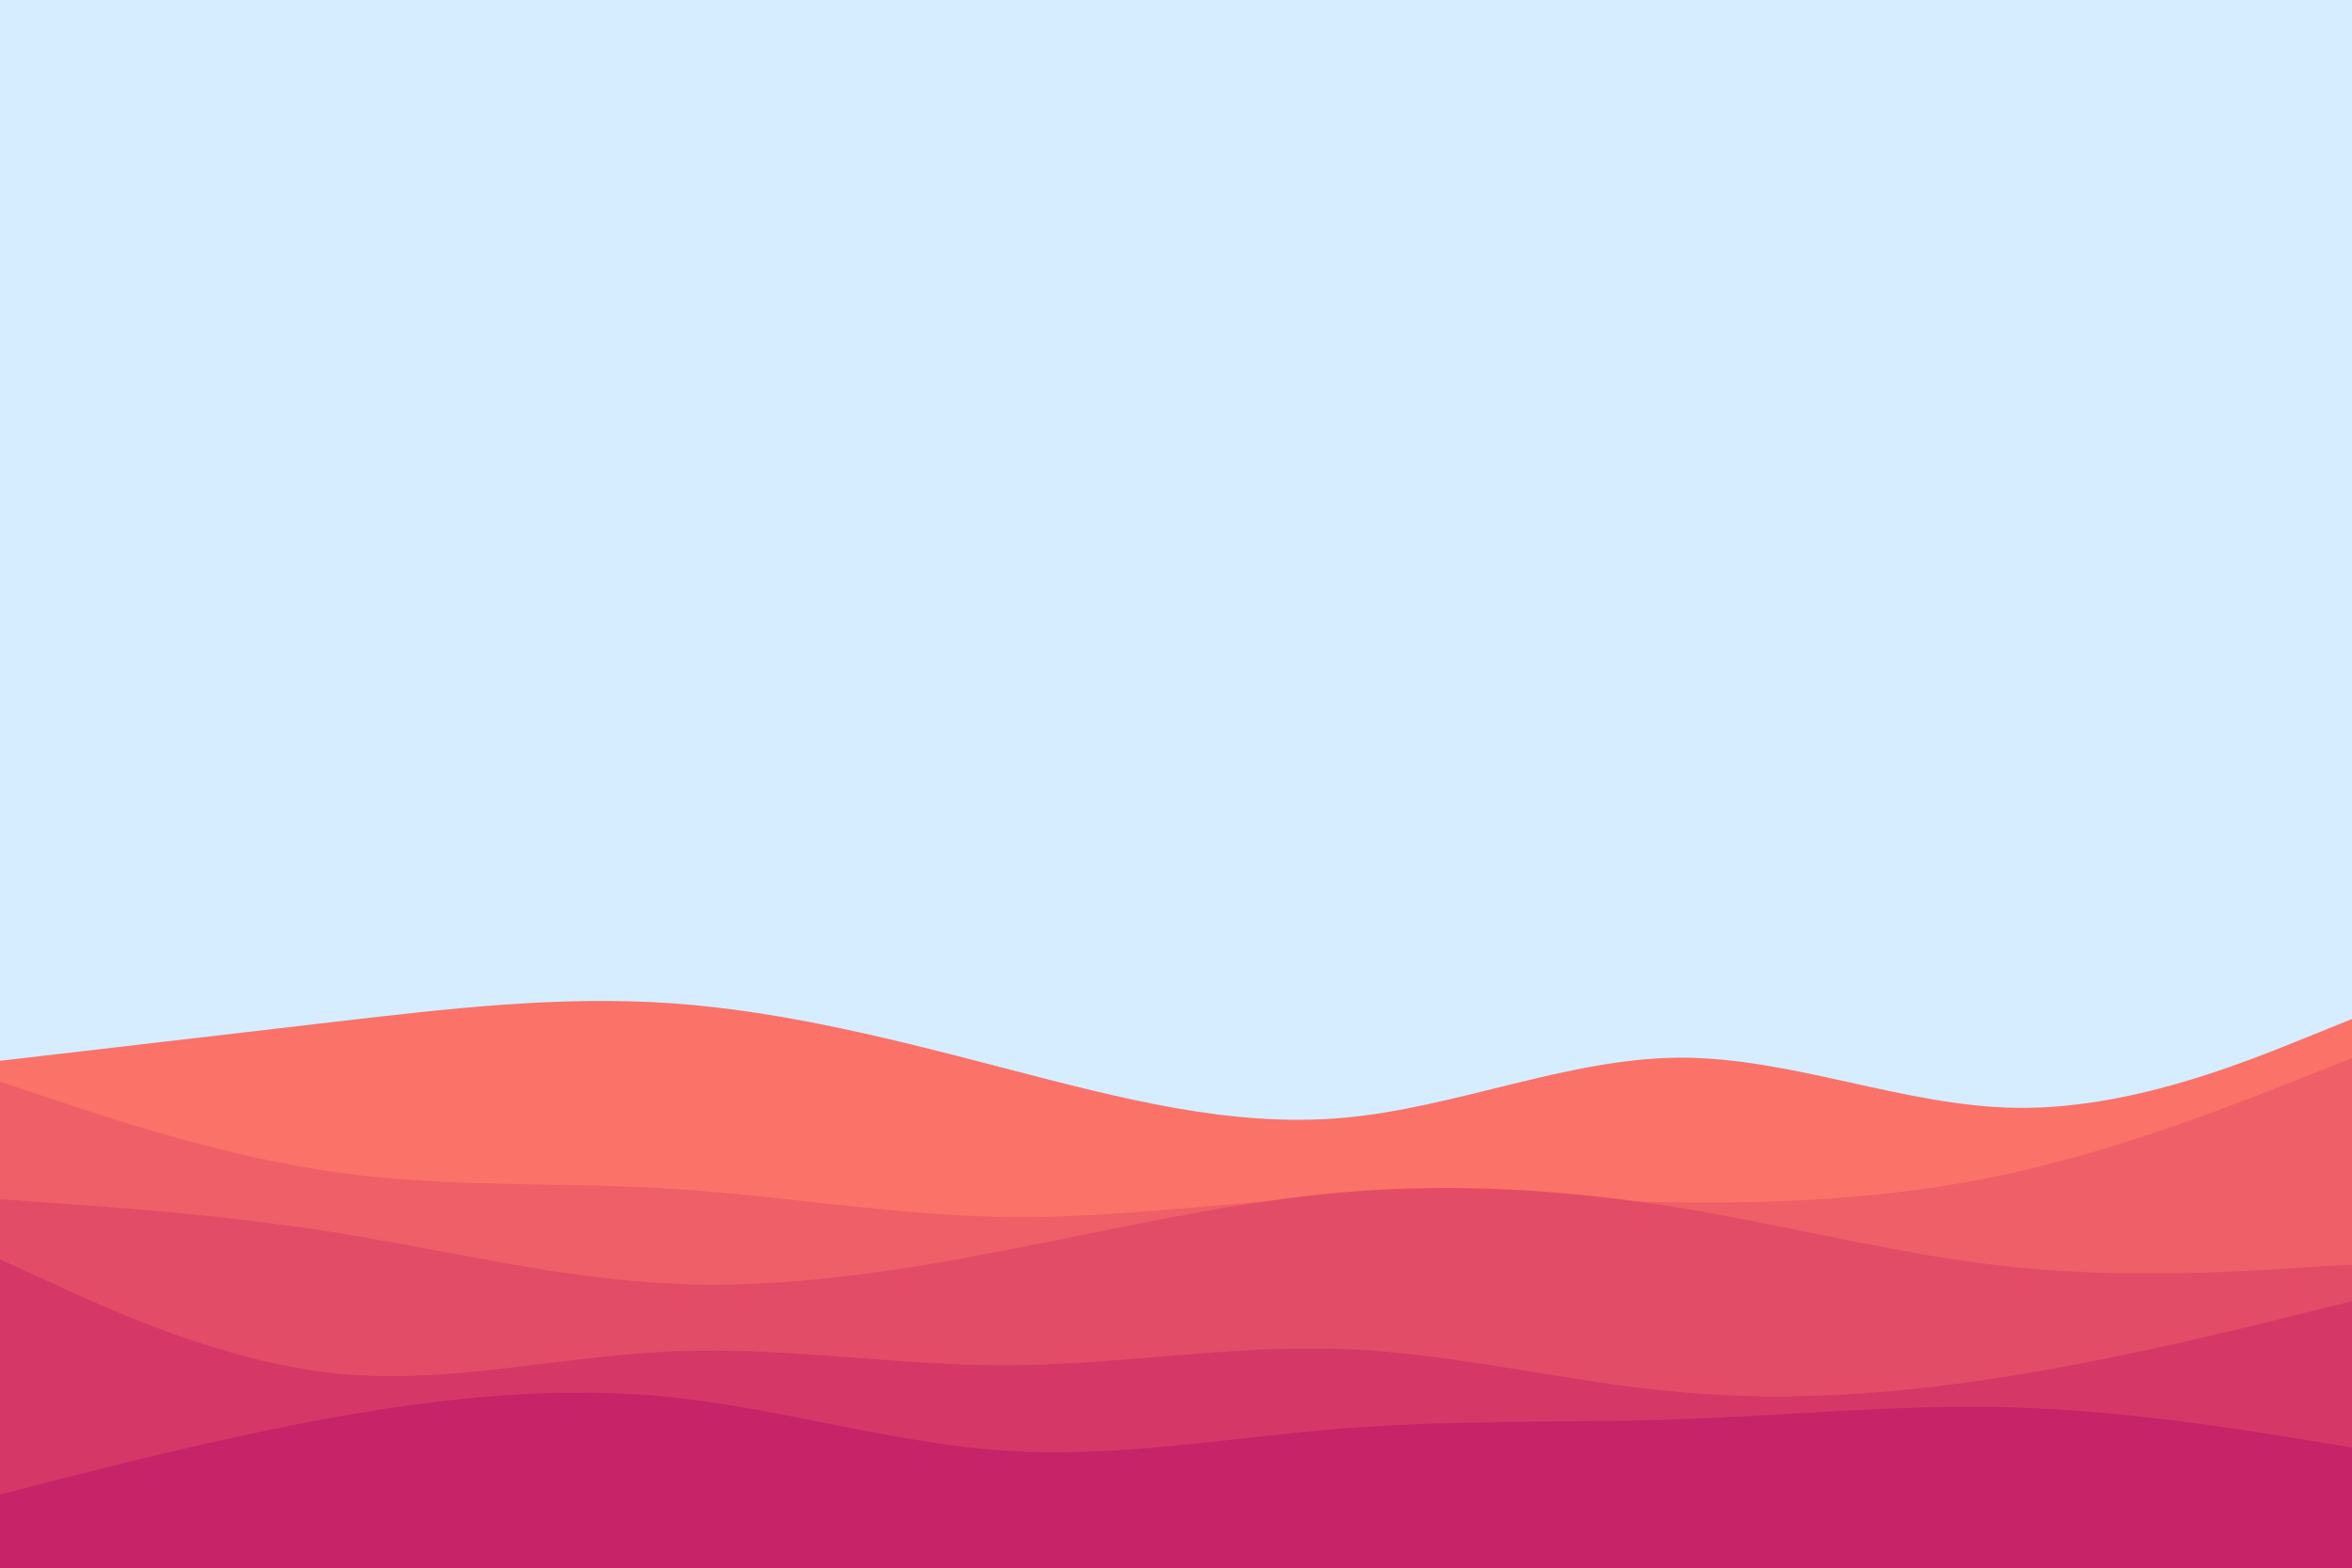
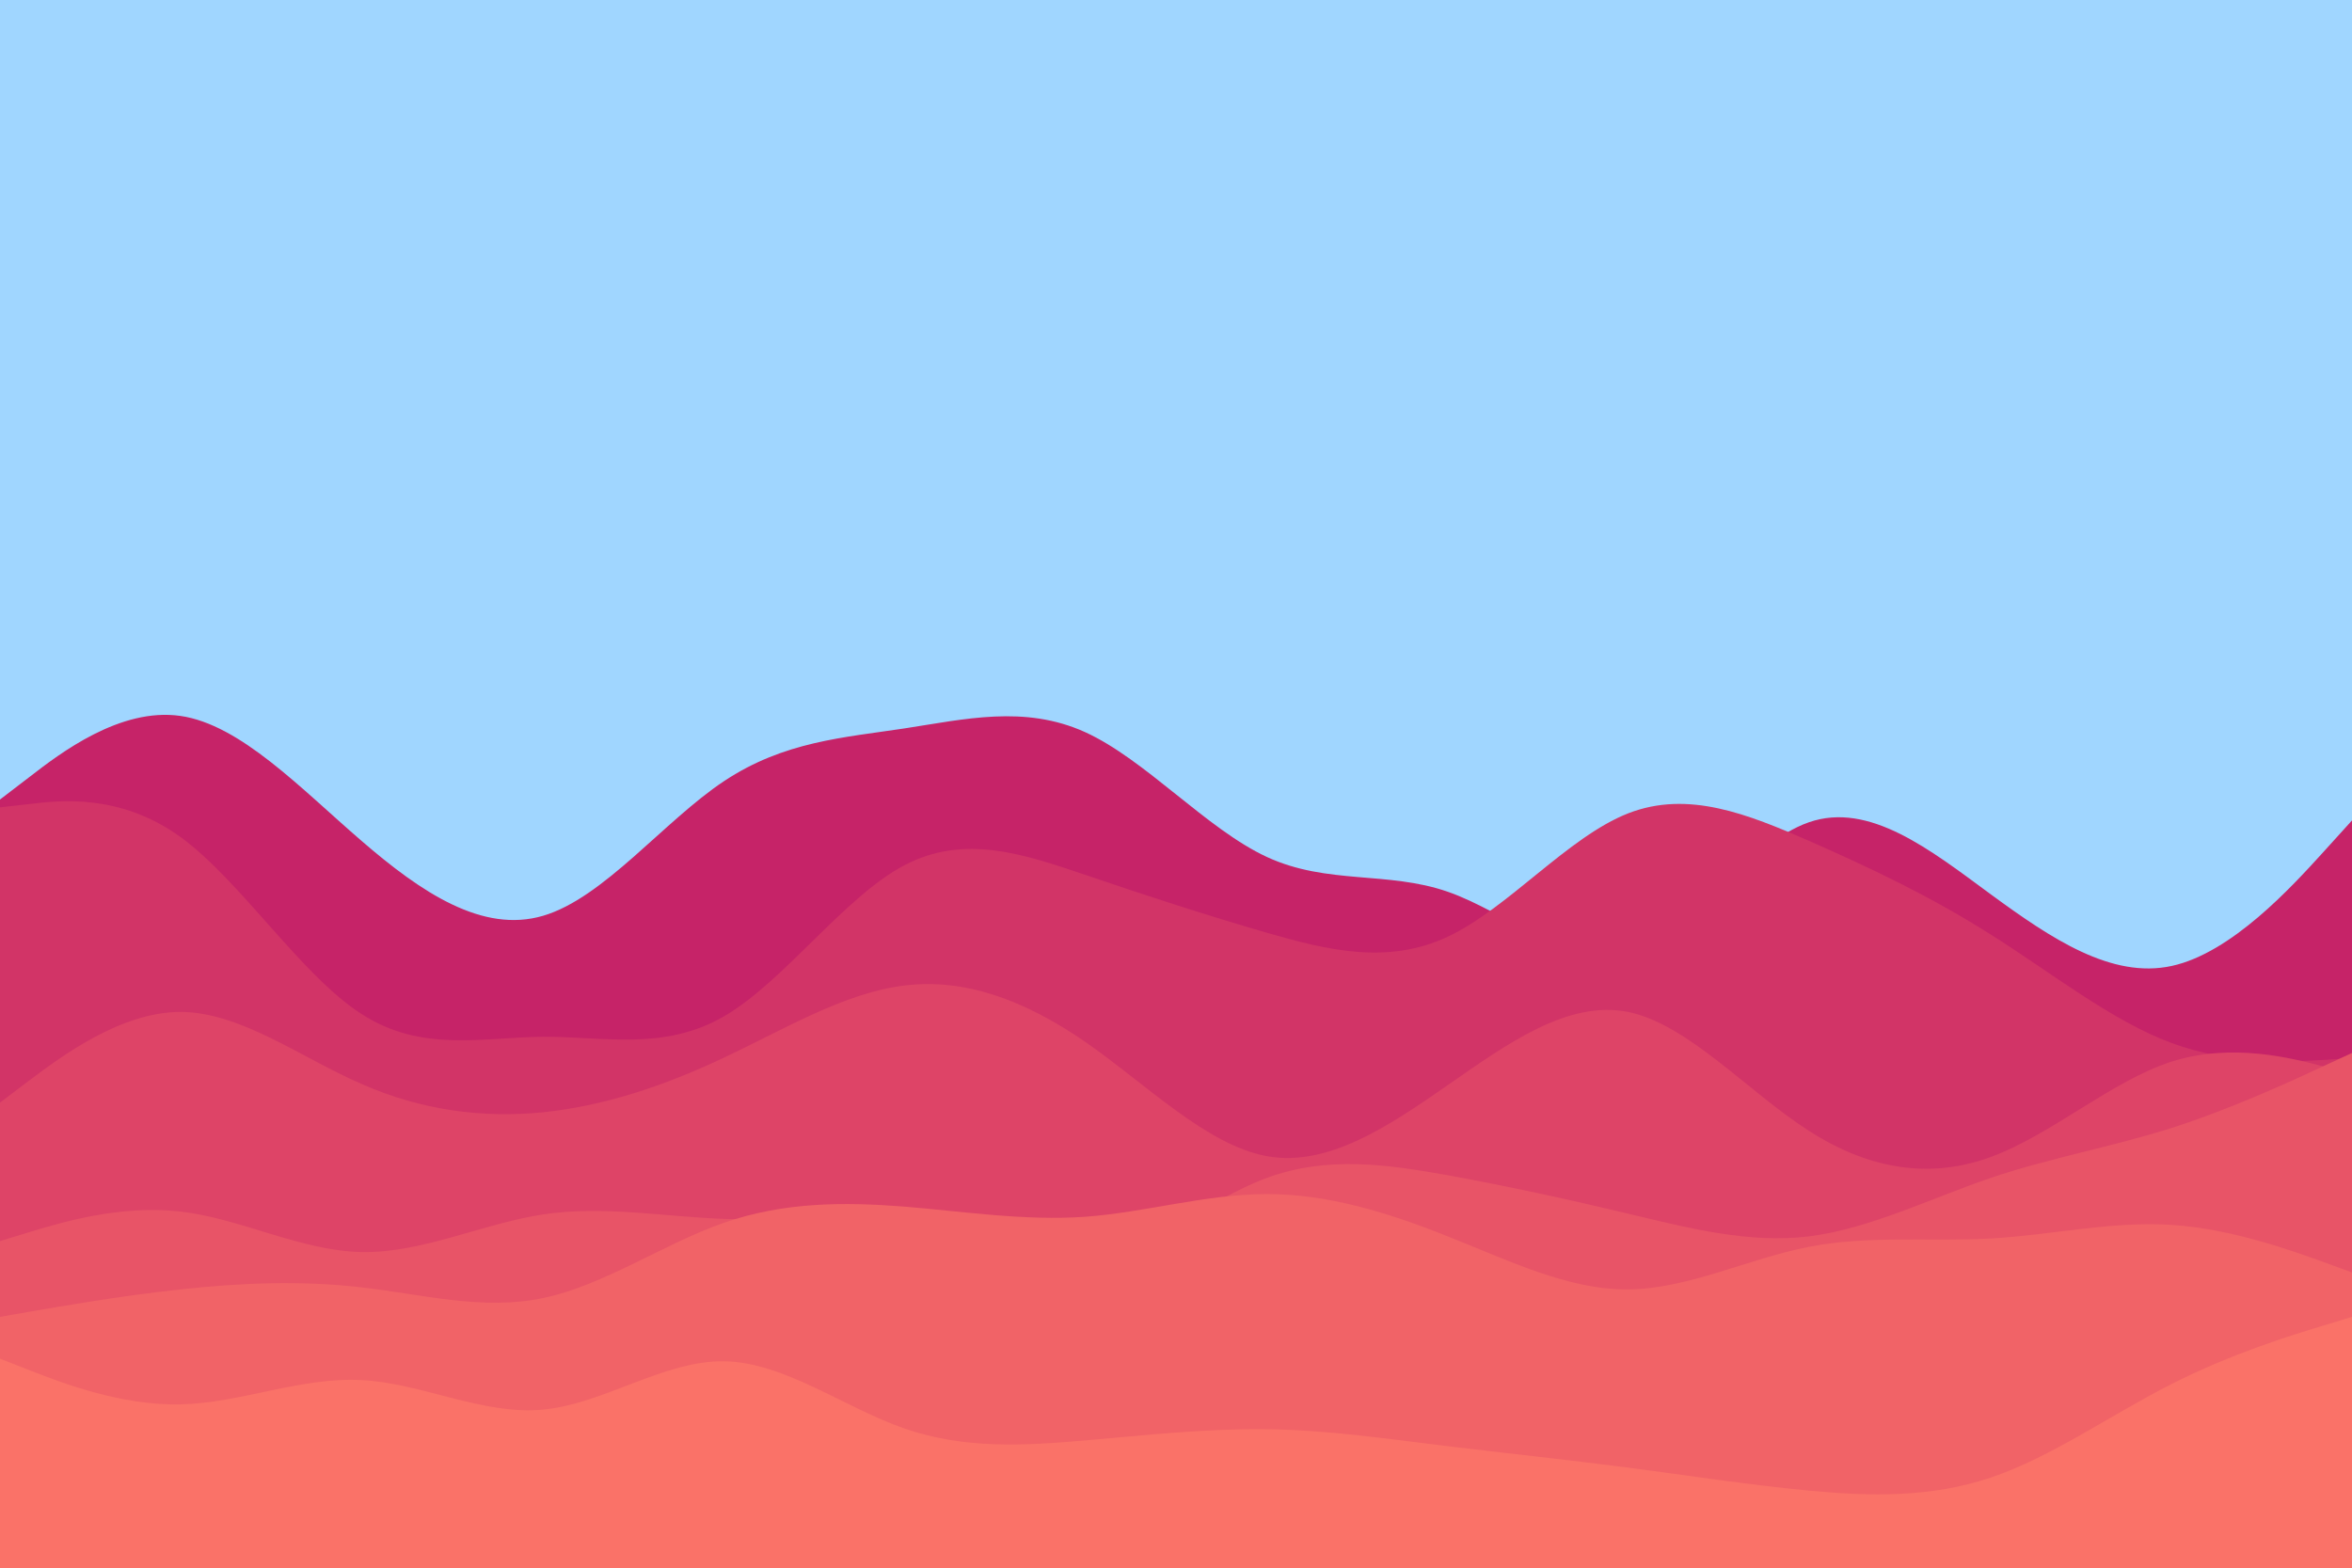
<svg xmlns="http://www.w3.org/2000/svg" id="visual" viewBox="0 0 900 600" width="900" height="600" version="1.1">
-   <rect x="0" y="0" width="900" height="600" fill="#d5edff" />
-   <path d="M0 406L21.5 403.5C43 401 86 396 128.8 391C171.7 386 214.3 381 257.2 384C300 387 343 398 385.8 409.2C428.7 420.3 471.3 431.7 514.2 427.8C557 424 600 405 642.8 404.8C685.7 404.7 728.3 423.3 771.2 424C814 424.7 857 407.3 878.5 398.7L900 390L900 601L878.5 601C857 601 814 601 771.2 601C728.3 601 685.7 601 642.8 601C600 601 557 601 514.2 601C471.3 601 428.7 601 385.8 601C343 601 300 601 257.2 601C214.3 601 171.7 601 128.8 601C86 601 43 601 21.5 601L0 601Z" fill="#fa7268" />
-   <path d="M0 414L21.5 421.2C43 428.3 86 442.7 128.8 448.7C171.7 454.7 214.3 452.3 257.2 455C300 457.7 343 465.3 385.8 465.8C428.7 466.3 471.3 459.7 514.2 458C557 456.3 600 459.7 642.8 460.2C685.7 460.7 728.3 458.3 771.2 448.7C814 439 857 422 878.5 413.5L900 405L900 601L878.5 601C857 601 814 601 771.2 601C728.3 601 685.7 601 642.8 601C600 601 557 601 514.2 601C471.3 601 428.7 601 385.8 601C343 601 300 601 257.2 601C214.3 601 171.7 601 128.8 601C86 601 43 601 21.5 601L0 601Z" fill="#ef5f67" />
-   <path d="M0 459L21.5 460.5C43 462 86 465 128.8 471.8C171.7 478.7 214.3 489.3 257.2 491.3C300 493.3 343 486.7 385.8 478.3C428.7 470 471.3 460 514.2 456.3C557 452.7 600 455.3 642.8 462.3C685.7 469.3 728.3 480.7 771.2 485C814 489.3 857 486.7 878.5 485.3L900 484L900 601L878.5 601C857 601 814 601 771.2 601C728.3 601 685.7 601 642.8 601C600 601 557 601 514.2 601C471.3 601 428.7 601 385.8 601C343 601 300 601 257.2 601C214.3 601 171.7 601 128.8 601C86 601 43 601 21.5 601L0 601Z" fill="#e34c67" />
-   <path d="M0 482L21.5 491.8C43 501.7 86 521.3 128.8 525.7C171.7 530 214.3 519 257.2 517.2C300 515.3 343 522.7 385.8 522.5C428.7 522.3 471.3 514.7 514.2 516.3C557 518 600 529 642.8 532.8C685.7 536.7 728.3 533.3 771.2 526.3C814 519.3 857 508.7 878.5 503.3L900 498L900 601L878.5 601C857 601 814 601 771.2 601C728.3 601 685.7 601 642.8 601C600 601 557 601 514.2 601C471.3 601 428.7 601 385.8 601C343 601 300 601 257.2 601C214.3 601 171.7 601 128.8 601C86 601 43 601 21.5 601L0 601Z" fill="#d53867" />
-   <path d="M0 572L21.5 566.5C43 561 86 550 128.8 542.3C171.7 534.7 214.3 530.3 257.2 534.8C300 539.3 343 552.7 385.8 555.3C428.7 558 471.3 550 514.2 546.7C557 543.3 600 544.7 642.8 543.2C685.7 541.7 728.3 537.3 771.2 538.7C814 540 857 547 878.5 550.5L900 554L900 601L878.5 601C857 601 814 601 771.2 601C728.3 601 685.7 601 642.8 601C600 601 557 601 514.2 601C471.3 601 428.7 601 385.8 601C343 601 300 601 257.2 601C214.3 601 171.7 601 128.8 601C86 601 43 601 21.5 601L0 601Z" fill="#c62368" />
+   <rect x="0" y="0" width="900" height="600" fill="#a0d6ff" />
+   <path d="M0 306L11.5 297.2C23 288.3 46 270.7 69 274C92 277.3 115 301.7 138.2 321.7C161.3 341.7 184.7 357.3 207.8 350.5C231 343.7 254 314.3 277 299C300 283.7 323 282.3 346 278.8C369 275.3 392 269.7 415.2 280.2C438.3 290.7 461.7 317.3 484.8 328C508 338.7 531 333.3 554 341.3C577 349.3 600 370.7 623 364C646 357.3 669 322.7 692.2 314.7C715.3 306.7 738.7 325.3 761.8 342.3C785 359.3 808 374.7 831 369.7C854 364.7 877 339.3 888.5 326.7L900 314L900 601L888.5 601C877 601 854 601 831 601C808 601 785 601 761.8 601C738.7 601 715.3 601 692.2 601C669 601 646 601 623 601C600 601 577 601 554 601C531 601 508 601 484.8 601C461.7 601 438.3 601 415.2 601C392 601 369 601 346 601C323 601 300 601 277 601C254 601 231 601 207.8 601C184.7 601 161.3 601 138.2 601C115 601 92 601 69 601C46 601 23 601 11.5 601L0 601Z" fill="#c62368" />
+   <path d="M0 309L11.5 307.7C23 306.3 46 303.7 69 320.3C92 337 115 373 138.2 388C161.3 403 184.7 397 207.8 396.8C231 396.7 254 402.3 277 389C300 375.7 323 343.3 346 331.2C369 319 392 327 415.2 334.8C438.3 342.7 461.7 350.3 484.8 357C508 363.7 531 369.3 554 358.5C577 347.7 600 320.3 623 311.3C646 302.3 669 311.7 692.2 321.8C715.3 332 738.7 343 761.8 357.7C785 372.3 808 390.7 831 399.2C854 407.7 877 406.3 888.5 405.7L900 405L900 601L888.5 601C877 601 854 601 831 601C808 601 785 601 761.8 601C738.7 601 715.3 601 692.2 601C669 601 646 601 623 601C600 601 577 601 554 601C531 601 508 601 484.8 601C461.7 601 438.3 601 415.2 601C392 601 369 601 346 601C323 601 300 601 277 601C254 601 231 601 207.8 601C184.7 601 161.3 601 138.2 601C115 601 92 601 69 601C46 601 23 601 11.5 601L0 601Z" fill="#d23467" />
+   <path d="M0 422L11.5 413.3C23 404.7 46 387.3 69 387.3C92 387.3 115 404.7 138.2 414.8C161.3 425 184.7 428 207.8 425.7C231 423.3 254 415.7 277 404.8C300 394 323 380 346 377.2C369 374.3 392 382.7 415.2 398.7C438.3 414.7 461.7 438.3 484.8 442.5C508 446.7 531 431.3 554 415.3C577 399.3 600 382.7 623 387.3C646 392 669 418 692.2 432.8C715.3 447.7 738.7 451.3 761.8 442.8C785 434.3 808 413.7 831 406.3C854 399 877 405 888.5 408L900 411L900 601L888.5 601C877 601 854 601 831 601C808 601 785 601 761.8 601C738.7 601 715.3 601 692.2 601C669 601 646 601 623 601C600 601 577 601 554 601C531 601 508 601 484.8 601C461.7 601 438.3 601 415.2 601C392 601 369 601 346 601C323 601 300 601 277 601C254 601 231 601 207.8 601C184.7 601 161.3 601 138.2 601C115 601 92 601 69 601C46 601 23 601 11.5 601L0 601Z" fill="#de4467" />
+   <path d="M0 475L11.5 471.5C23 468 46 461 69 463.7C92 466.3 115 478.7 138.2 479.2C161.3 479.7 184.7 468.3 207.8 464.8C231 461.3 254 465.7 277 466.5C300 467.3 323 464.7 346 469.7C369 474.7 392 487.3 415.2 483.5C438.3 479.7 461.7 459.3 484.8 450.8C508 442.3 531 445.7 554 449.8C577 454 600 459 623 464.5C646 470 669 476 692.2 473.2C715.3 470.3 738.7 458.7 761.8 450.8C785 443 808 439 831 431.7C854 424.3 877 413.7 888.5 408.3L900 403L900 601L888.5 601C877 601 854 601 831 601C808 601 785 601 761.8 601C738.7 601 715.3 601 692.2 601C669 601 646 601 623 601C600 601 577 601 554 601C531 601 508 601 484.8 601C461.7 601 438.3 601 415.2 601C392 601 369 601 346 601C323 601 300 601 277 601C254 601 231 601 207.8 601C184.7 601 161.3 601 138.2 601C115 601 92 601 69 601C46 601 23 601 11.5 601L0 601Z" fill="#e85467" />
+   <path d="M0 504L11.5 502C23 500 46 496 69 493.5C92 491 115 490 138.2 492.7C161.3 495.3 184.7 501.7 207.8 496.8C231 492 254 476 277 468C300 460 323 460 346 461.8C369 463.7 392 467.3 415.2 465.7C438.3 464 461.7 457 484.8 457C508 457 531 464 554 473.2C577 482.3 600 493.7 623 493.5C646 493.3 669 481.7 692.2 477.2C715.3 472.7 738.7 475.3 761.8 474C785 472.7 808 467.3 831 468.8C854 470.3 877 478.7 888.5 482.8L900 487L900 601L888.5 601C877 601 854 601 831 601C808 601 785 601 761.8 601C738.7 601 715.3 601 692.2 601C669 601 646 601 623 601C600 601 577 601 554 601C531 601 508 601 484.8 601C461.7 601 438.3 601 415.2 601C392 601 369 601 346 601C323 601 300 601 277 601C254 601 231 601 207.8 601C184.7 601 161.3 601 138.2 601C115 601 92 601 69 601C46 601 23 601 11.5 601L0 601Z" fill="#f16367" />
+   <path d="M0 520L11.5 524.5C23 529 46 538 69 537.5C92 537 115 527 138.2 528.2C161.3 529.3 184.7 541.7 207.8 539.5C231 537.3 254 520.7 277 521C300 521.3 323 538.7 346 546.7C369 554.7 392 553.3 415.2 551.3C438.3 549.3 461.7 546.7 484.8 547C508 547.3 531 550.7 554 553.5C577 556.3 600 558.7 623 561.7C646 564.7 669 568.3 692.2 570.5C715.3 572.7 738.7 573.3 761.8 565.5C785 557.7 808 541.3 831 529.7C854 518 877 511 888.5 507.5L900 504L900 601L888.5 601C877 601 854 601 831 601C808 601 785 601 761.8 601C738.7 601 715.3 601 692.2 601C669 601 646 601 623 601C600 601 577 601 554 601C531 601 508 601 484.8 601C461.7 601 438.3 601 415.2 601C392 601 369 601 346 601C323 601 300 601 277 601C254 601 231 601 207.8 601C184.7 601 161.3 601 138.2 601C115 601 92 601 69 601C46 601 23 601 11.5 601L0 601Z" fill="#fa7268" />
</svg>
